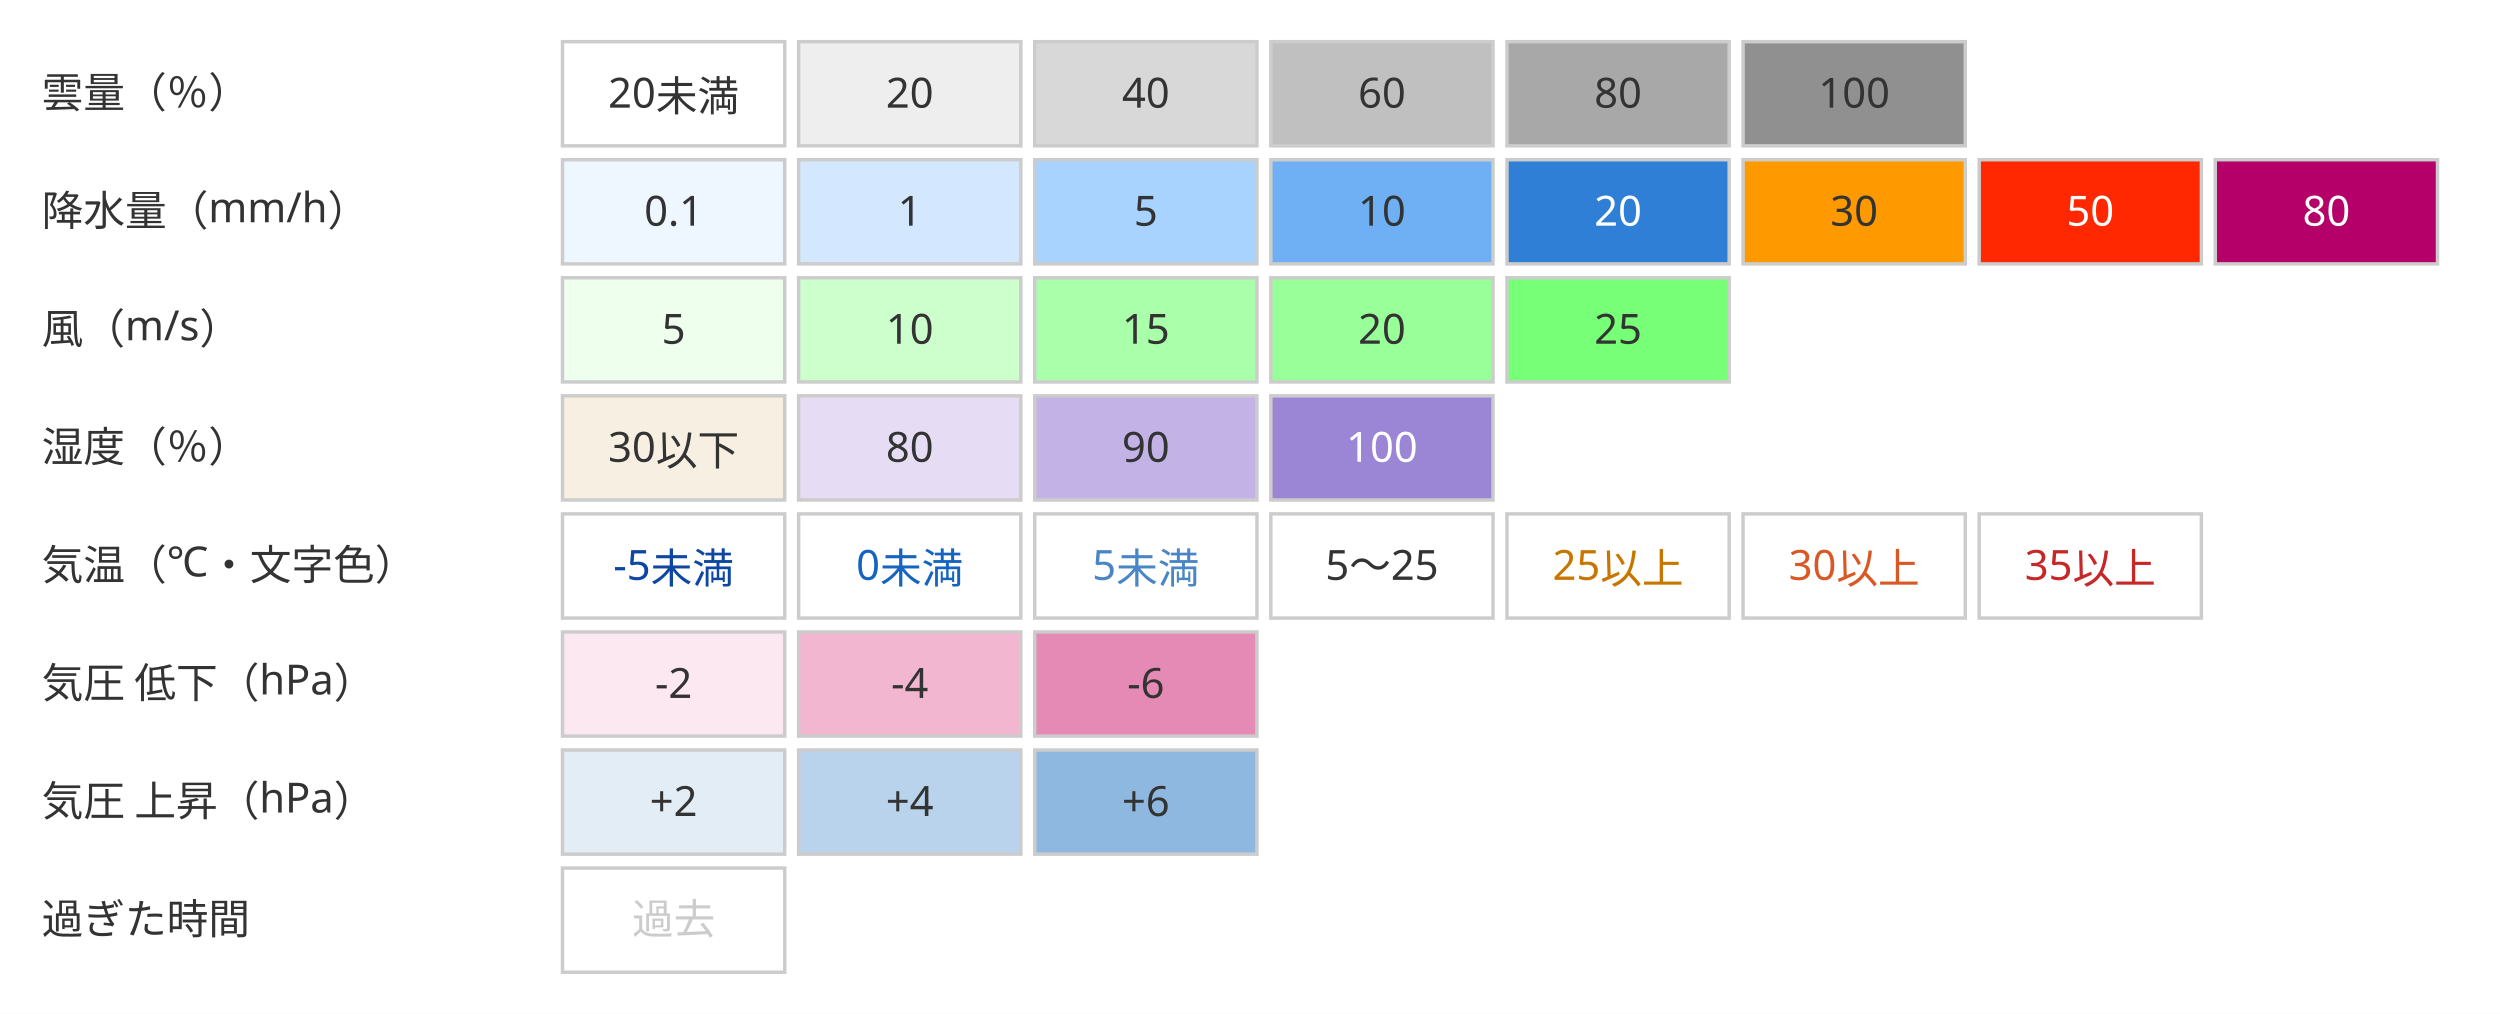
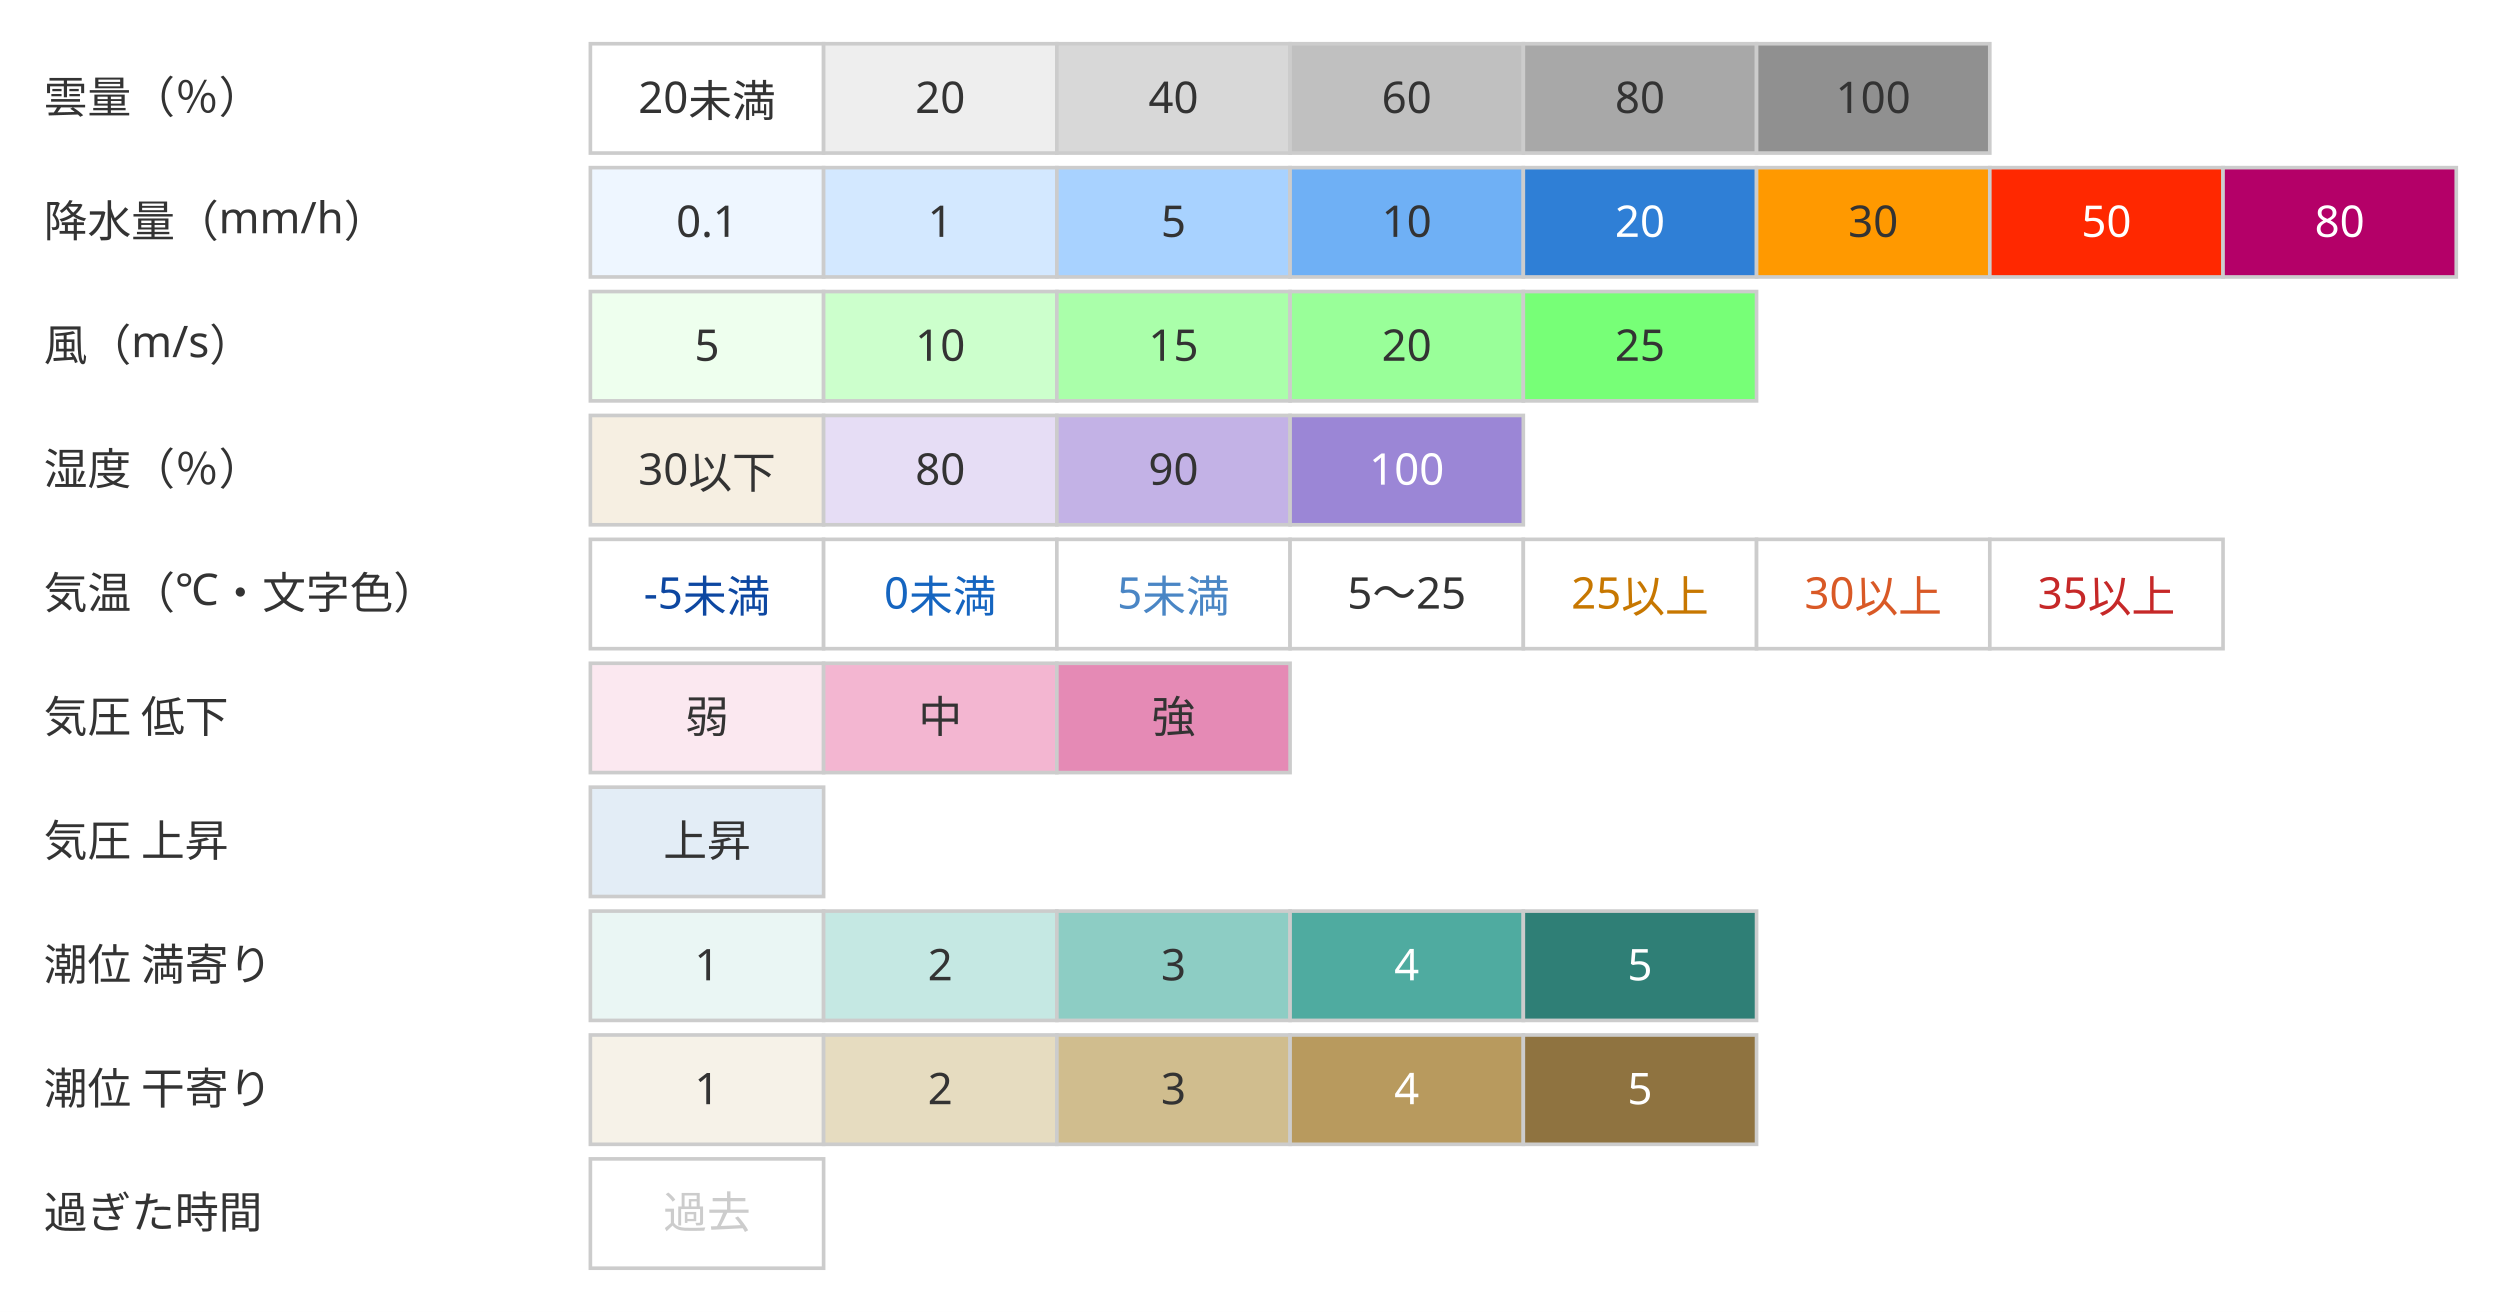
- <svg xmlns="http://www.w3.org/2000/svg" width="720" height="292" viewBox="0 0 720 292" font-family="sans-serif">
-   <rect width="720" height="292" fill="#ffffff" />
-   <text x="12" y="31.0" font-size="12" fill="#333">雲量（％）</text>
+ <svg xmlns="http://www.w3.org/2000/svg" width="686" height="360" viewBox="0 0 686 360" font-family="sans-serif">
+   <rect width="686" height="360" fill="#ffffff" />
+   <text x="12" y="31" font-size="12" fill="#333">雲量（％）</text>
  <rect x="162" y="12" width="64" height="30" fill="#ffffff" stroke="#ccc" />
-   <text x="194.0" y="31.0" font-size="12" fill="#333" text-anchor="middle">20未満</text>
-   <rect x="230" y="12" width="64" height="30" fill="#eeeeee" stroke="#ccc" />
-   <text x="262.0" y="31.0" font-size="12" fill="#333" text-anchor="middle">20</text>
-   <rect x="298" y="12" width="64" height="30" fill="#d8d8d8" stroke="#ccc" />
-   <text x="330.0" y="31.0" font-size="12" fill="#333" text-anchor="middle">40</text>
-   <rect x="366" y="12" width="64" height="30" fill="#c0c0c0" stroke="#ccc" />
-   <text x="398.0" y="31.0" font-size="12" fill="#333" text-anchor="middle">60</text>
-   <rect x="434" y="12" width="64" height="30" fill="#a8a8a8" stroke="#ccc" />
-   <text x="466.0" y="31.0" font-size="12" fill="#333" text-anchor="middle">80</text>
-   <rect x="502" y="12" width="64" height="30" fill="#909090" stroke="#ccc" />
-   <text x="534.0" y="31.0" font-size="12" fill="#333" text-anchor="middle">100</text>
-   <text x="12" y="65.0" font-size="12" fill="#333">降水量（mm/h）</text>
+   <text x="194.0" y="31" font-size="12" fill="#333333" text-anchor="middle">20未満</text>
+   <rect x="226" y="12" width="64" height="30" fill="#eeeeee" stroke="#ccc" />
+   <text x="258.0" y="31" font-size="12" fill="#333333" text-anchor="middle">20</text>
+   <rect x="290" y="12" width="64" height="30" fill="#d8d8d8" stroke="#ccc" />
+   <text x="322.0" y="31" font-size="12" fill="#333333" text-anchor="middle">40</text>
+   <rect x="354" y="12" width="64" height="30" fill="#c0c0c0" stroke="#ccc" />
+   <text x="386.0" y="31" font-size="12" fill="#333333" text-anchor="middle">60</text>
+   <rect x="418" y="12" width="64" height="30" fill="#a8a8a8" stroke="#ccc" />
+   <text x="450.0" y="31" font-size="12" fill="#333333" text-anchor="middle">80</text>
+   <rect x="482" y="12" width="64" height="30" fill="#909090" stroke="#ccc" />
+   <text x="514.0" y="31" font-size="12" fill="#333333" text-anchor="middle">100</text>
+   <text x="12" y="65" font-size="12" fill="#333">降水量（mm/h）</text>
  <rect x="162" y="46" width="64" height="30" fill="#eef6ff" stroke="#ccc" />
-   <text x="194.0" y="65.0" font-size="12" fill="#333" text-anchor="middle">0.1</text>
-   <rect x="230" y="46" width="64" height="30" fill="#d3e8ff" stroke="#ccc" />
-   <text x="262.0" y="65.0" font-size="12" fill="#333" text-anchor="middle">1</text>
-   <rect x="298" y="46" width="64" height="30" fill="#a8d2ff" stroke="#ccc" />
-   <text x="330.0" y="65.0" font-size="12" fill="#333" text-anchor="middle">5</text>
-   <rect x="366" y="46" width="64" height="30" fill="#6fb0f5" stroke="#ccc" />
-   <text x="398.0" y="65.0" font-size="12" fill="#333" text-anchor="middle">10</text>
-   <rect x="434" y="46" width="64" height="30" fill="#2f7fd6" stroke="#ccc" />
-   <text x="466.0" y="65.0" font-size="12" fill="#fff" text-anchor="middle">20</text>
-   <rect x="502" y="46" width="64" height="30" fill="#ff9900" stroke="#ccc" />
-   <text x="534.0" y="65.0" font-size="12" fill="#333" text-anchor="middle">30</text>
-   <rect x="570" y="46" width="64" height="30" fill="#ff2800" stroke="#ccc" />
-   <text x="602.0" y="65.0" font-size="12" fill="#fff" text-anchor="middle">50</text>
-   <rect x="638" y="46" width="64" height="30" fill="#b40068" stroke="#ccc" />
-   <text x="670.0" y="65.0" font-size="12" fill="#fff" text-anchor="middle">80</text>
-   <text x="12" y="99.0" font-size="12" fill="#333">風（m/s）</text>
+   <text x="194.0" y="65" font-size="12" fill="#333333" text-anchor="middle">0.1</text>
+   <rect x="226" y="46" width="64" height="30" fill="#d3e8ff" stroke="#ccc" />
+   <text x="258.0" y="65" font-size="12" fill="#333333" text-anchor="middle">1</text>
+   <rect x="290" y="46" width="64" height="30" fill="#a8d2ff" stroke="#ccc" />
+   <text x="322.0" y="65" font-size="12" fill="#333333" text-anchor="middle">5</text>
+   <rect x="354" y="46" width="64" height="30" fill="#6fb0f5" stroke="#ccc" />
+   <text x="386.0" y="65" font-size="12" fill="#333333" text-anchor="middle">10</text>
+   <rect x="418" y="46" width="64" height="30" fill="#2f7fd6" stroke="#ccc" />
+   <text x="450.0" y="65" font-size="12" fill="#ffffff" text-anchor="middle">20</text>
+   <rect x="482" y="46" width="64" height="30" fill="#ff9900" stroke="#ccc" />
+   <text x="514.0" y="65" font-size="12" fill="#333333" text-anchor="middle">30</text>
+   <rect x="546" y="46" width="64" height="30" fill="#ff2800" stroke="#ccc" />
+   <text x="578.0" y="65" font-size="12" fill="#ffffff" text-anchor="middle">50</text>
+   <rect x="610" y="46" width="64" height="30" fill="#b40068" stroke="#ccc" />
+   <text x="642.0" y="65" font-size="12" fill="#ffffff" text-anchor="middle">80</text>
+   <text x="12" y="99" font-size="12" fill="#333">風（m/s）</text>
  <rect x="162" y="80" width="64" height="30" fill="#eeffee" stroke="#ccc" />
-   <text x="194.0" y="99.0" font-size="12" fill="#333" text-anchor="middle">5</text>
-   <rect x="230" y="80" width="64" height="30" fill="#ccffcc" stroke="#ccc" />
-   <text x="262.0" y="99.0" font-size="12" fill="#333" text-anchor="middle">10</text>
-   <rect x="298" y="80" width="64" height="30" fill="#aaffaa" stroke="#ccc" />
-   <text x="330.0" y="99.0" font-size="12" fill="#333" text-anchor="middle">15</text>
-   <rect x="366" y="80" width="64" height="30" fill="#99ff99" stroke="#ccc" />
-   <text x="398.0" y="99.0" font-size="12" fill="#333" text-anchor="middle">20</text>
-   <rect x="434" y="80" width="64" height="30" fill="#77ff77" stroke="#ccc" />
-   <text x="466.0" y="99.0" font-size="12" fill="#333" text-anchor="middle">25</text>
-   <text x="12" y="133.0" font-size="12" fill="#333">湿度（％）</text>
+   <text x="194.0" y="99" font-size="12" fill="#333333" text-anchor="middle">5</text>
+   <rect x="226" y="80" width="64" height="30" fill="#ccffcc" stroke="#ccc" />
+   <text x="258.0" y="99" font-size="12" fill="#333333" text-anchor="middle">10</text>
+   <rect x="290" y="80" width="64" height="30" fill="#aaffaa" stroke="#ccc" />
+   <text x="322.0" y="99" font-size="12" fill="#333333" text-anchor="middle">15</text>
+   <rect x="354" y="80" width="64" height="30" fill="#99ff99" stroke="#ccc" />
+   <text x="386.0" y="99" font-size="12" fill="#333333" text-anchor="middle">20</text>
+   <rect x="418" y="80" width="64" height="30" fill="#77ff77" stroke="#ccc" />
+   <text x="450.0" y="99" font-size="12" fill="#333333" text-anchor="middle">25</text>
+   <text x="12" y="133" font-size="12" fill="#333">湿度（％）</text>
  <rect x="162" y="114" width="64" height="30" fill="#f6efe2" stroke="#ccc" />
-   <text x="194.0" y="133.0" font-size="12" fill="#333" text-anchor="middle">30以下</text>
-   <rect x="230" y="114" width="64" height="30" fill="#e6ddf5" stroke="#ccc" />
-   <text x="262.0" y="133.0" font-size="12" fill="#333" text-anchor="middle">80</text>
-   <rect x="298" y="114" width="64" height="30" fill="#c3b2e6" stroke="#ccc" />
-   <text x="330.0" y="133.0" font-size="12" fill="#333" text-anchor="middle">90</text>
-   <rect x="366" y="114" width="64" height="30" fill="#9b86d6" stroke="#ccc" />
-   <text x="398.0" y="133.0" font-size="12" fill="#fff" text-anchor="middle">100</text>
-   <text x="12" y="167.0" font-size="12" fill="#333">気温（℃・文字色）</text>
+   <text x="194.0" y="133" font-size="12" fill="#333333" text-anchor="middle">30以下</text>
+   <rect x="226" y="114" width="64" height="30" fill="#e6ddf5" stroke="#ccc" />
+   <text x="258.0" y="133" font-size="12" fill="#333333" text-anchor="middle">80</text>
+   <rect x="290" y="114" width="64" height="30" fill="#c3b2e6" stroke="#ccc" />
+   <text x="322.0" y="133" font-size="12" fill="#333333" text-anchor="middle">90</text>
+   <rect x="354" y="114" width="64" height="30" fill="#9b86d6" stroke="#ccc" />
+   <text x="386.0" y="133" font-size="12" fill="#ffffff" text-anchor="middle">100</text>
+   <text x="12" y="167" font-size="12" fill="#333">気温（℃・文字色）</text>
  <rect x="162" y="148" width="64" height="30" fill="#ffffff" stroke="#ccc" />
-   <text x="194.0" y="167.0" font-size="12" fill="#0d47a1" text-anchor="middle">-5未満</text>
-   <rect x="230" y="148" width="64" height="30" fill="#ffffff" stroke="#ccc" />
-   <text x="262.0" y="167.0" font-size="12" fill="#1565c0" text-anchor="middle">0未満</text>
-   <rect x="298" y="148" width="64" height="30" fill="#ffffff" stroke="#ccc" />
-   <text x="330.0" y="167.0" font-size="12" fill="#4a86c5" text-anchor="middle">5未満</text>
-   <rect x="366" y="148" width="64" height="30" fill="#ffffff" stroke="#ccc" />
-   <text x="398.0" y="167.0" font-size="12" fill="#333333" text-anchor="middle">5〜25</text>
-   <rect x="434" y="148" width="64" height="30" fill="#ffffff" stroke="#ccc" />
-   <text x="466.0" y="167.0" font-size="12" fill="#c77700" text-anchor="middle">25以上</text>
-   <rect x="502" y="148" width="64" height="30" fill="#ffffff" stroke="#ccc" />
-   <text x="534.0" y="167.0" font-size="12" fill="#d95926" text-anchor="middle">30以上</text>
-   <rect x="570" y="148" width="64" height="30" fill="#ffffff" stroke="#ccc" />
-   <text x="602.0" y="167.0" font-size="12" fill="#c62828" text-anchor="middle">35以上</text>
-   <text x="12" y="201.0" font-size="12" fill="#333">気圧 低下（hPa）</text>
+   <text x="194.0" y="167" font-size="12" fill="#0d47a1" text-anchor="middle">-5未満</text>
+   <rect x="226" y="148" width="64" height="30" fill="#ffffff" stroke="#ccc" />
+   <text x="258.0" y="167" font-size="12" fill="#1565c0" text-anchor="middle">0未満</text>
+   <rect x="290" y="148" width="64" height="30" fill="#ffffff" stroke="#ccc" />
+   <text x="322.0" y="167" font-size="12" fill="#4a86c5" text-anchor="middle">5未満</text>
+   <rect x="354" y="148" width="64" height="30" fill="#ffffff" stroke="#ccc" />
+   <text x="386.0" y="167" font-size="12" fill="#333333" text-anchor="middle">5〜25</text>
+   <rect x="418" y="148" width="64" height="30" fill="#ffffff" stroke="#ccc" />
+   <text x="450.0" y="167" font-size="12" fill="#c77700" text-anchor="middle">25以上</text>
+   <rect x="482" y="148" width="64" height="30" fill="#ffffff" stroke="#ccc" />
+   <text x="514.0" y="167" font-size="12" fill="#d95926" text-anchor="middle">30以上</text>
+   <rect x="546" y="148" width="64" height="30" fill="#ffffff" stroke="#ccc" />
+   <text x="578.0" y="167" font-size="12" fill="#c62828" text-anchor="middle">35以上</text>
+   <text x="12" y="201" font-size="12" fill="#333">気圧 低下</text>
  <rect x="162" y="182" width="64" height="30" fill="#fbe8f0" stroke="#ccc" />
-   <text x="194.0" y="201.0" font-size="12" fill="#333" text-anchor="middle">-2</text>
-   <rect x="230" y="182" width="64" height="30" fill="#f3b6d1" stroke="#ccc" />
-   <text x="262.0" y="201.0" font-size="12" fill="#333" text-anchor="middle">-4</text>
-   <rect x="298" y="182" width="64" height="30" fill="#e58ab5" stroke="#ccc" />
-   <text x="330.0" y="201.0" font-size="12" fill="#333" text-anchor="middle">-6</text>
-   <text x="12" y="235.0" font-size="12" fill="#333">気圧 上昇（hPa）</text>
+   <text x="194.0" y="201" font-size="12" fill="#333333" text-anchor="middle">弱</text>
+   <rect x="226" y="182" width="64" height="30" fill="#f3b6d1" stroke="#ccc" />
+   <text x="258.0" y="201" font-size="12" fill="#333333" text-anchor="middle">中</text>
+   <rect x="290" y="182" width="64" height="30" fill="#e58ab5" stroke="#ccc" />
+   <text x="322.0" y="201" font-size="12" fill="#333333" text-anchor="middle">強</text>
+   <text x="12" y="235" font-size="12" fill="#333">気圧 上昇</text>
  <rect x="162" y="216" width="64" height="30" fill="#e3edf6" stroke="#ccc" />
-   <text x="194.0" y="235.0" font-size="12" fill="#333" text-anchor="middle">+2</text>
-   <rect x="230" y="216" width="64" height="30" fill="#b9d3ec" stroke="#ccc" />
-   <text x="262.0" y="235.0" font-size="12" fill="#333" text-anchor="middle">+4</text>
-   <rect x="298" y="216" width="64" height="30" fill="#8fb8e0" stroke="#ccc" />
-   <text x="330.0" y="235.0" font-size="12" fill="#333" text-anchor="middle">+6</text>
-   <text x="12" y="269.0" font-size="12" fill="#333">過ぎた時間</text>
-   <rect x="162" y="250" width="64" height="30" fill="#ffffff" stroke="#ccc" />
-   <text x="194.0" y="269.0" font-size="12" fill="#cccccc" text-anchor="middle">過去</text>
+   <text x="194.0" y="235" font-size="12" fill="#333333" text-anchor="middle">上昇</text>
+   <text x="12" y="269" font-size="12" fill="#333">潮位 満寄り</text>
+   <rect x="162" y="250" width="64" height="30" fill="#eaf6f4" stroke="#ccc" />
+   <text x="194.0" y="269" font-size="12" fill="#333333" text-anchor="middle">1</text>
+   <rect x="226" y="250" width="64" height="30" fill="#c5e8e3" stroke="#ccc" />
+   <text x="258.0" y="269" font-size="12" fill="#333333" text-anchor="middle">2</text>
+   <rect x="290" y="250" width="64" height="30" fill="#8dcdc4" stroke="#ccc" />
+   <text x="322.0" y="269" font-size="12" fill="#333333" text-anchor="middle">3</text>
+   <rect x="354" y="250" width="64" height="30" fill="#4faba0" stroke="#ccc" />
+   <text x="386.0" y="269" font-size="12" fill="#ffffff" text-anchor="middle">4</text>
+   <rect x="418" y="250" width="64" height="30" fill="#2f7f76" stroke="#ccc" />
+   <text x="450.0" y="269" font-size="12" fill="#ffffff" text-anchor="middle">5</text>
+   <text x="12" y="303" font-size="12" fill="#333">潮位 干寄り</text>
+   <rect x="162" y="284" width="64" height="30" fill="#f6f2e8" stroke="#ccc" />
+   <text x="194.0" y="303" font-size="12" fill="#333333" text-anchor="middle">1</text>
+   <rect x="226" y="284" width="64" height="30" fill="#e6dcc0" stroke="#ccc" />
+   <text x="258.0" y="303" font-size="12" fill="#333333" text-anchor="middle">2</text>
+   <rect x="290" y="284" width="64" height="30" fill="#d0bd8e" stroke="#ccc" />
+   <text x="322.0" y="303" font-size="12" fill="#333333" text-anchor="middle">3</text>
+   <rect x="354" y="284" width="64" height="30" fill="#b89a5e" stroke="#ccc" />
+   <text x="386.0" y="303" font-size="12" fill="#ffffff" text-anchor="middle">4</text>
+   <rect x="418" y="284" width="64" height="30" fill="#8f7340" stroke="#ccc" />
+   <text x="450.0" y="303" font-size="12" fill="#ffffff" text-anchor="middle">5</text>
+   <text x="12" y="337" font-size="12" fill="#333">過ぎた時間</text>
+   <rect x="162" y="318" width="64" height="30" fill="#ffffff" stroke="#ccc" />
+   <text x="194.0" y="337" font-size="12" fill="#cccccc" text-anchor="middle">過去</text>
</svg>
